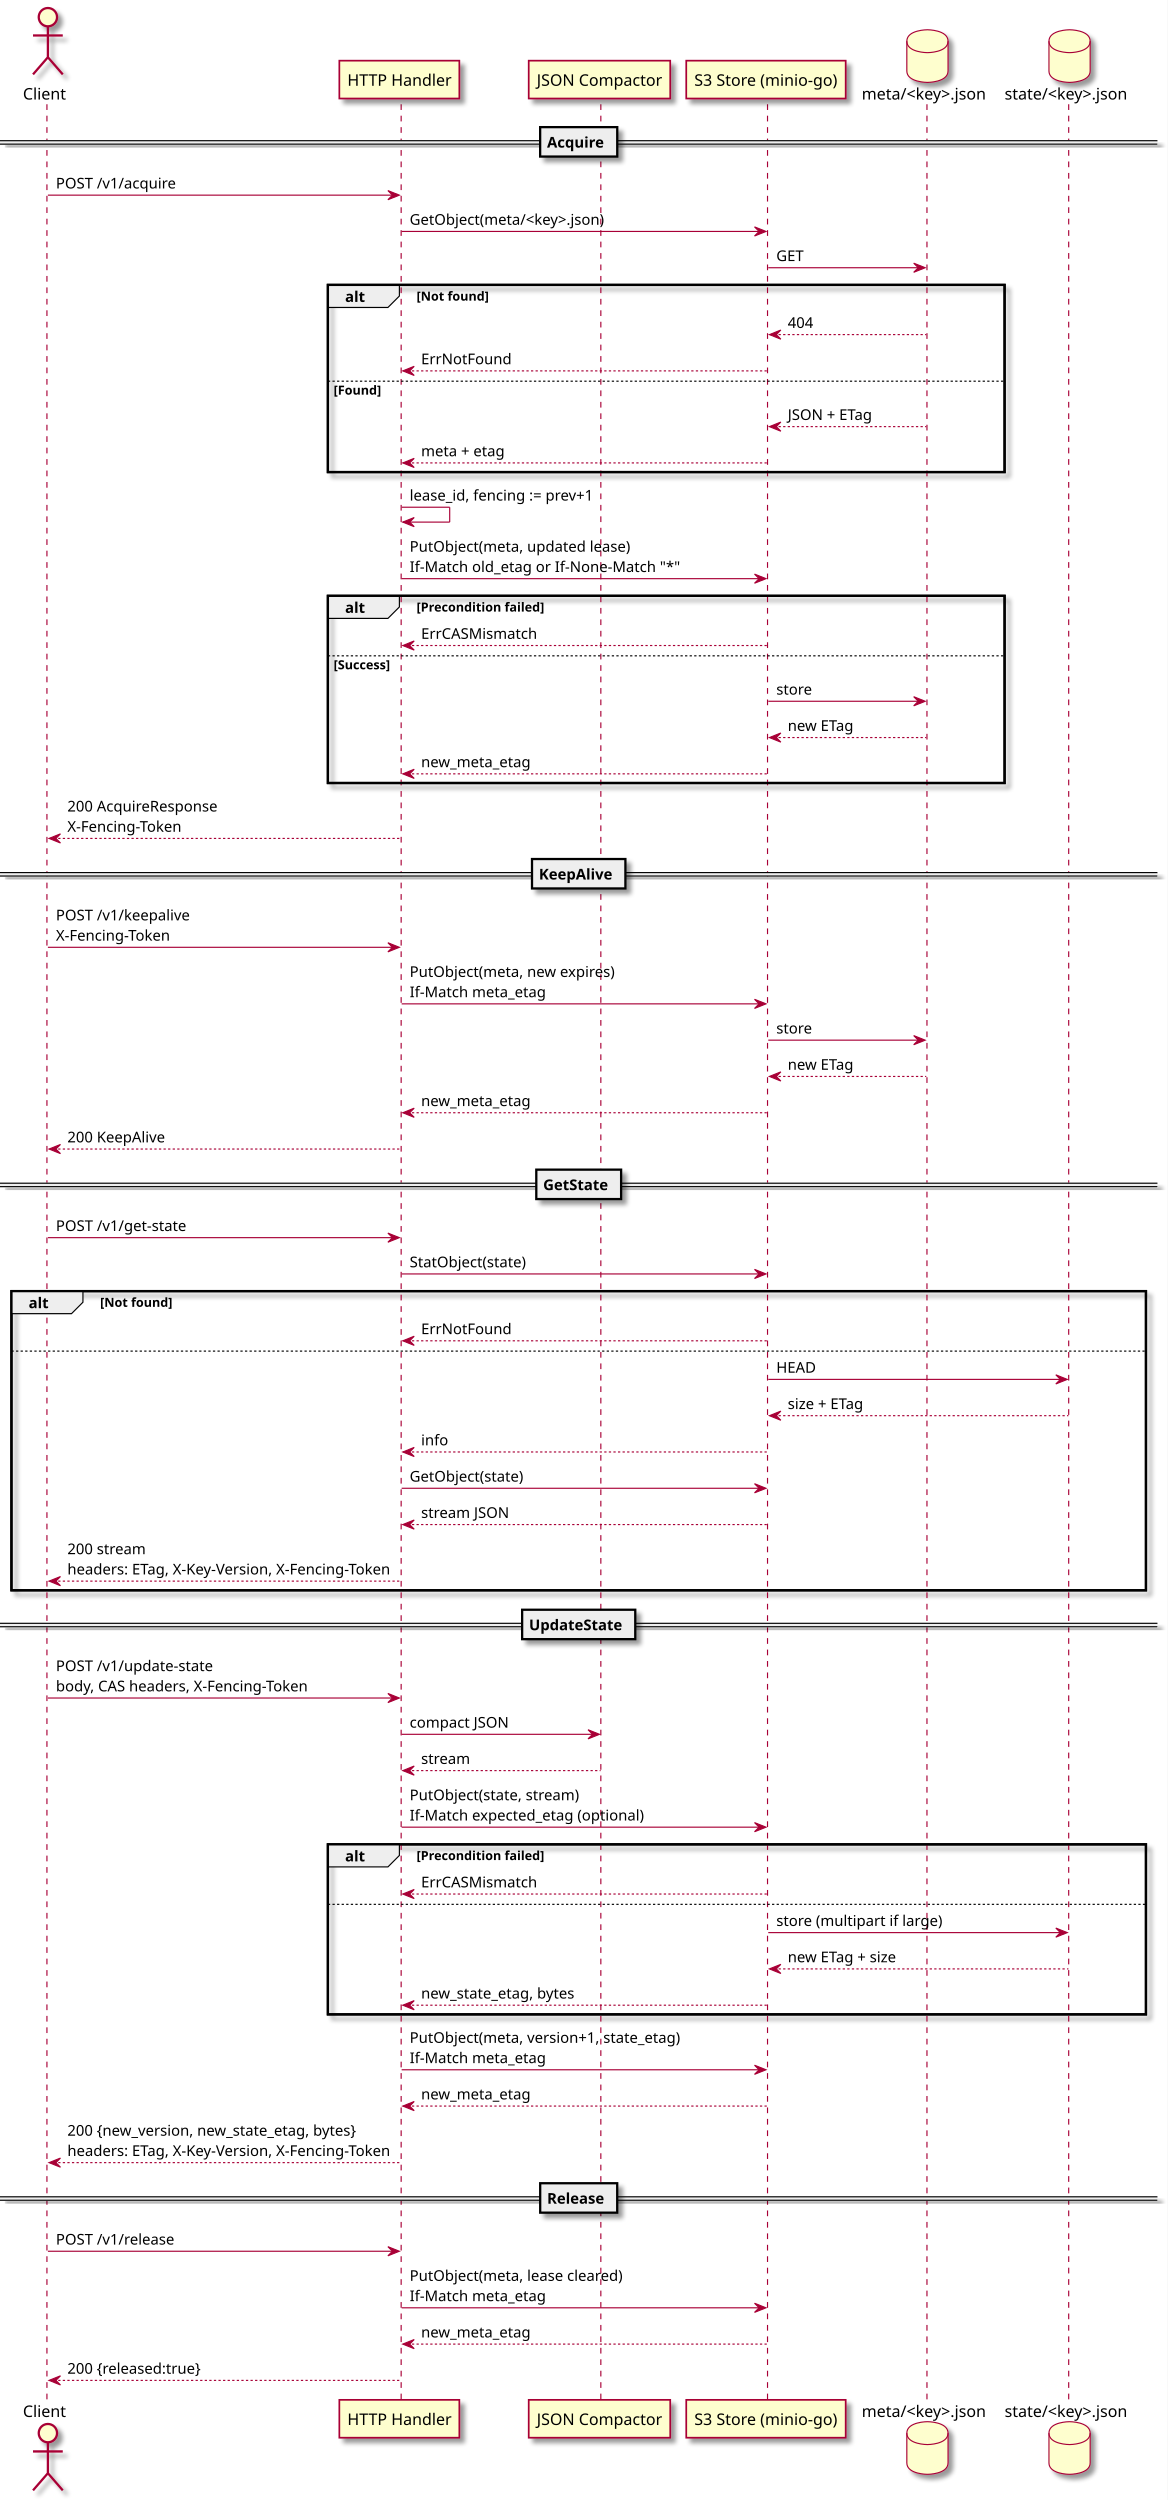
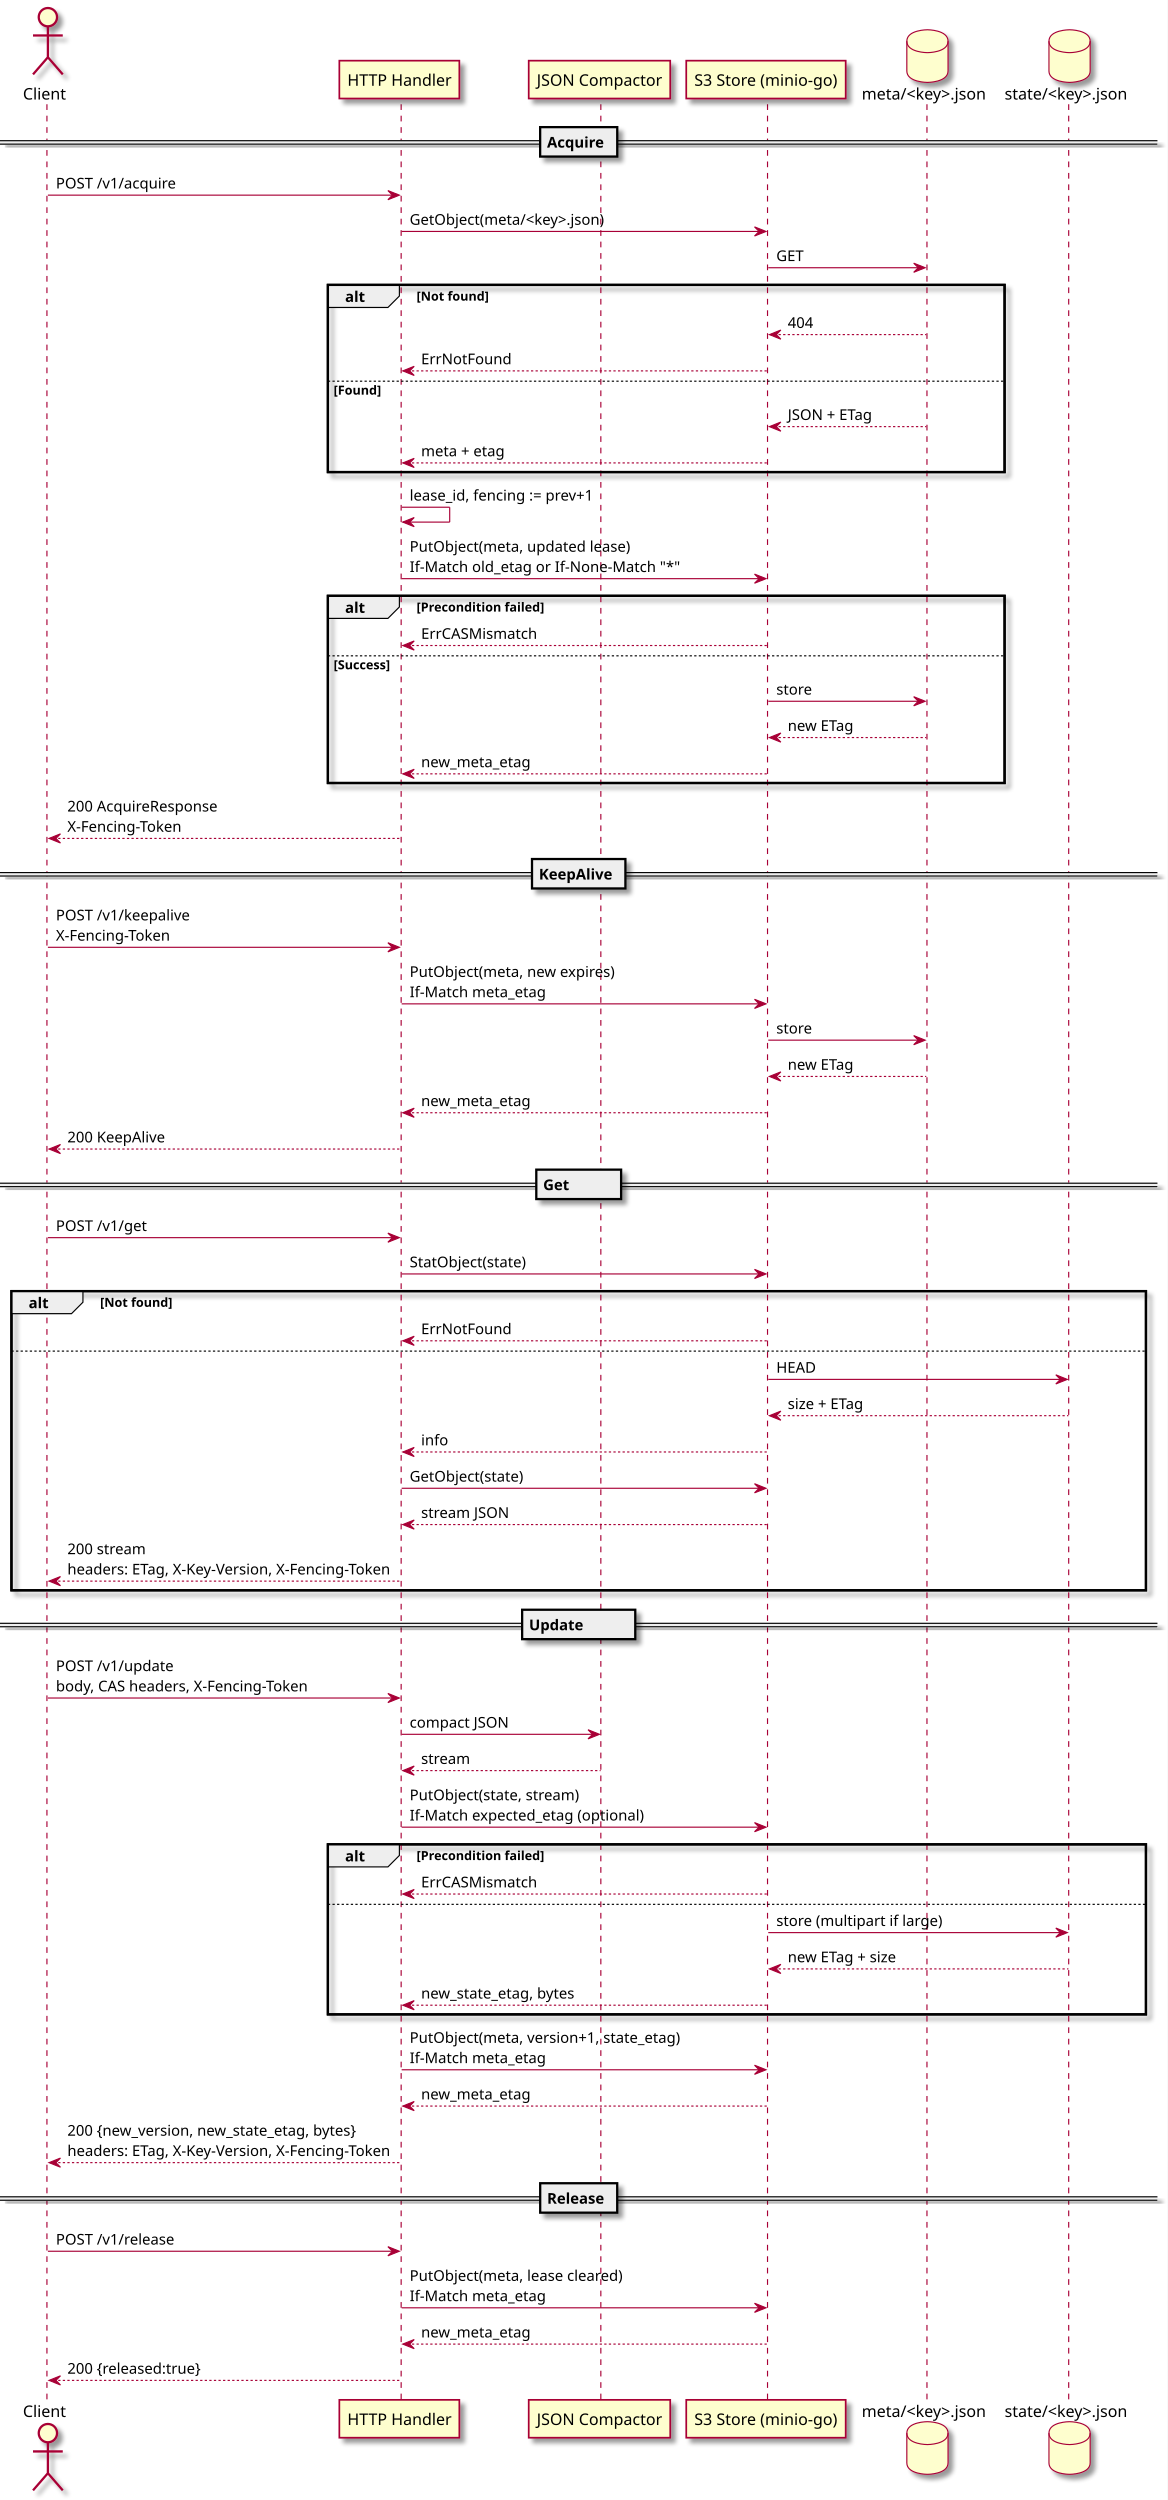
<svg xmlns="http://www.w3.org/2000/svg" contentStyleType="text/css" data-diagram-type="SEQUENCE" height="2184px" preserveAspectRatio="none" style="width:1020px;height:2184px;background:#FFFFFF;" version="1.1" viewBox="0 0 1020 2184" width="1020px" zoomAndPan="magnify">
  <rect width="100%" height="100%" fill="#ffffff" />
  <defs>
    <filter height="300%" id="f2eann8su0fu7" width="300%" x="-1" y="-1">
      <feGaussianBlur result="blurOut" stdDeviation="2" />
      <feColorMatrix in="blurOut" result="blurOut2" type="matrix" values="0 0 0 0 0 0 0 0 0 0 0 0 0 0 0 0 0 0 .4 0" />
      <feOffset dx="4" dy="4" in="blurOut2" result="blurOut3" />
      <feBlend in="SourceGraphic" in2="blurOut3" mode="normal" />
    </filter>
  </defs>
  <g>
    <rect fill="none" filter="url(#f2eann8su0fu7)" height="163.512" style="stroke:#000000;stroke-width:2;" width="591.169" x="286.446" y="248.892" />
    <rect fill="none" filter="url(#f2eann8su0fu7)" height="163.512" style="stroke:#000000;stroke-width:2;" width="591.169" x="286.446" y="520.522" />
    <rect fill="none" filter="url(#f2eann8su0fu7)" height="261.354" style="stroke:#000000;stroke-width:2;" width="991.107" x="10" y="1127.918" />
    <rect fill="none" filter="url(#f2eann8su0fu7)" height="148.53" style="stroke:#000000;stroke-width:2;" width="714.66" x="286.446" y="1611.215" />
    <g>
      <rect fill="#000000" fill-opacity="0" height="2006.443" width="8" x="37.837" y="91.068" />
      <line style="stroke:#A80036;stroke-width:1;stroke-dasharray:5,5;" x1="41" x2="41" y1="91.068" y2="2097.511" />
    </g>
    <g>
      <rect fill="#000000" fill-opacity="0" height="2006.443" width="8" x="346.862" y="91.068" />
      <line style="stroke:#A80036;stroke-width:1;stroke-dasharray:5,5;" x1="350.446" x2="350.446" y1="91.068" y2="2097.511" />
    </g>
    <g>
      <rect fill="#000000" fill-opacity="0" height="2006.443" width="8" x="521.698" y="91.068" />
      <line style="stroke:#A80036;stroke-width:1;stroke-dasharray:5,5;" x1="524.889" x2="524.889" y1="91.068" y2="2097.511" />
    </g>
    <g>
      <rect fill="#000000" fill-opacity="0" height="2006.443" width="8" x="667.151" y="91.068" />
      <line style="stroke:#A80036;stroke-width:1;stroke-dasharray:5,5;" x1="670.508" x2="670.508" y1="91.068" y2="2097.511" />
    </g>
    <g>
      <rect fill="#000000" fill-opacity="0" height="2006.443" width="8" x="806.205" y="91.068" />
      <line style="stroke:#A80036;stroke-width:1;stroke-dasharray:5,5;" x1="809.794" x2="809.794" y1="91.068" y2="2097.511" />
    </g>
    <g>
      <rect fill="#000000" fill-opacity="0" height="2006.443" width="8" x="930.361" y="91.068" />
      <line style="stroke:#A80036;stroke-width:1;stroke-dasharray:5,5;" x1="933.615" x2="933.615" y1="91.068" y2="2097.511" />
    </g>
    <g class="participant participant-head" data-participant="Client">
      <text fill="#000000" font-family="sans-serif" font-size="14" lengthAdjust="spacing" textLength="37.674" x="20" y="86.966">Client</text>
      <ellipse cx="41.837" cy="15" fill="#FEFECE" filter="url(#f2eann8su0fu7)" rx="8" ry="8" style="stroke:#A80036;stroke-width:2;" />
      <path d="M41.837,23 L41.837,50 M28.837,31 L54.837,31 M41.837,50 L28.837,65 M41.837,50 L54.837,65" fill="none" filter="url(#f2eann8su0fu7)" style="stroke:#A80036;stroke-width:2;" />
    </g>
    <g class="participant participant-tail" data-participant="Client">
      <text fill="#000000" font-family="sans-serif" font-size="14" lengthAdjust="spacing" textLength="37.674" x="20" y="2111.477">Client</text>
      <ellipse cx="41.837" cy="2125.579" fill="#FEFECE" filter="url(#f2eann8su0fu7)" rx="8" ry="8" style="stroke:#A80036;stroke-width:2;" />
      <path d="M41.837,2133.579 L41.837,2160.579 M28.837,2141.579 L54.837,2141.579 M41.837,2160.579 L28.837,2175.579 M41.837,2160.579 L54.837,2175.579" fill="none" filter="url(#f2eann8su0fu7)" style="stroke:#A80036;stroke-width:2;" />
    </g>
    <g class="participant participant-head" data-participant="Handler">
      <rect fill="#FEFECE" filter="url(#f2eann8su0fu7)" height="33.068" style="stroke:#A80036;stroke-width:1.5;" width="104.832" x="296.446" y="53" />
      <text fill="#000000" font-family="sans-serif" font-size="14" lengthAdjust="spacing" textLength="90.832" x="303.446" y="74.966">HTTP Handler</text>
    </g>
    <g class="participant participant-tail" data-participant="Handler">
      <rect fill="#FEFECE" filter="url(#f2eann8su0fu7)" height="33.068" style="stroke:#A80036;stroke-width:1.5;" width="104.832" x="296.446" y="2096.511" />
      <text fill="#000000" font-family="sans-serif" font-size="14" lengthAdjust="spacing" textLength="90.832" x="303.446" y="2118.477">HTTP Handler</text>
    </g>
    <g class="participant participant-head" data-participant="Compactor">
      <rect fill="#FEFECE" filter="url(#f2eann8su0fu7)" height="33.068" style="stroke:#A80036;stroke-width:1.5;" width="123.62" x="461.889" y="53" />
      <text fill="#000000" font-family="sans-serif" font-size="14" lengthAdjust="spacing" textLength="109.62" x="468.889" y="74.966">JSON Compactor</text>
    </g>
    <g class="participant participant-tail" data-participant="Compactor">
      <rect fill="#FEFECE" filter="url(#f2eann8su0fu7)" height="33.068" style="stroke:#A80036;stroke-width:1.5;" width="123.62" x="461.889" y="2096.511" />
      <text fill="#000000" font-family="sans-serif" font-size="14" lengthAdjust="spacing" textLength="109.62" x="468.889" y="2118.477">JSON Compactor</text>
    </g>
    <g class="participant participant-head" data-participant="S3">
      <rect fill="#FEFECE" filter="url(#f2eann8su0fu7)" height="33.068" style="stroke:#A80036;stroke-width:1.5;" width="139.286" x="599.508" y="53" />
      <text fill="#000000" font-family="sans-serif" font-size="14" lengthAdjust="spacing" textLength="125.285" x="606.508" y="74.966">S3 Store (minio-go)</text>
    </g>
    <g class="participant participant-tail" data-participant="S3">
      <rect fill="#FEFECE" filter="url(#f2eann8su0fu7)" height="33.068" style="stroke:#A80036;stroke-width:1.5;" width="139.286" x="599.508" y="2096.511" />
      <text fill="#000000" font-family="sans-serif" font-size="14" lengthAdjust="spacing" textLength="125.285" x="606.508" y="2118.477">S3 Store (minio-go)</text>
    </g>
    <g class="participant participant-head" data-participant="MetaObj">
      <text fill="#000000" font-family="sans-serif" font-size="14" lengthAdjust="spacing" textLength="108.822" x="752.794" y="86.966">meta/&lt;key&gt;.json</text>
      <path d="M792.205,36 C792.205,26 810.205,26 810.205,26 C810.205,26 828.205,26 828.205,36 L828.205,62 C828.205,72 810.205,72 810.205,72 C810.205,72 792.205,72 792.205,62 L792.205,36" fill="#FEFECE" filter="url(#f2eann8su0fu7)" style="stroke:#A80036;stroke-width:1;" />
      <path d="M792.205,36 C792.205,46 810.205,46 810.205,46 C810.205,46 828.205,46 828.205,36" fill="none" style="stroke:#A80036;stroke-width:1;" />
    </g>
    <g class="participant participant-tail" data-participant="MetaObj">
      <text fill="#000000" font-family="sans-serif" font-size="14" lengthAdjust="spacing" textLength="108.822" x="752.794" y="2111.477">meta/&lt;key&gt;.json</text>
      <path d="M792.205,2125.579 C792.205,2115.579 810.205,2115.579 810.205,2115.579 C810.205,2115.579 828.205,2115.579 828.205,2125.579 L828.205,2151.579 C828.205,2161.579 810.205,2161.579 810.205,2161.579 C810.205,2161.579 792.205,2161.579 792.205,2151.579 L792.205,2125.579" fill="#FEFECE" filter="url(#f2eann8su0fu7)" style="stroke:#A80036;stroke-width:1;" />
      <path d="M792.205,2125.579 C792.205,2135.579 810.205,2135.579 810.205,2135.579 C810.205,2135.579 828.205,2135.579 828.205,2125.579" fill="none" style="stroke:#A80036;stroke-width:1;" />
    </g>
    <g class="participant participant-head" data-participant="StateObj">
      <text fill="#000000" font-family="sans-serif" font-size="14" lengthAdjust="spacing" textLength="107.492" x="877.615" y="86.966">state/&lt;key&gt;.json</text>
      <path d="M916.361,36 C916.361,26 934.361,26 934.361,26 C934.361,26 952.361,26 952.361,36 L952.361,62 C952.361,72 934.361,72 934.361,72 C934.361,72 916.361,72 916.361,62 L916.361,36" fill="#FEFECE" filter="url(#f2eann8su0fu7)" style="stroke:#A80036;stroke-width:1;" />
      <path d="M916.361,36 C916.361,46 934.361,46 934.361,46 C934.361,46 952.361,46 952.361,36" fill="none" style="stroke:#A80036;stroke-width:1;" />
    </g>
    <g class="participant participant-tail" data-participant="StateObj">
      <text fill="#000000" font-family="sans-serif" font-size="14" lengthAdjust="spacing" textLength="107.492" x="877.615" y="2111.477">state/&lt;key&gt;.json</text>
      <path d="M916.361,2125.579 C916.361,2115.579 934.361,2115.579 934.361,2115.579 C934.361,2115.579 952.361,2115.579 952.361,2125.579 L952.361,2151.579 C952.361,2161.579 934.361,2161.579 934.361,2161.579 C934.361,2161.579 916.361,2161.579 916.361,2151.579 L916.361,2125.579" fill="#FEFECE" filter="url(#f2eann8su0fu7)" style="stroke:#A80036;stroke-width:1;" />
      <path d="M916.361,2125.579 C916.361,2135.579 934.361,2135.579 934.361,2135.579 C934.361,2135.579 952.361,2135.579 952.361,2125.579" fill="none" style="stroke:#A80036;stroke-width:1;" />
    </g>
    <rect fill="#EEEEEE" filter="url(#f2eann8su0fu7)" height="3" style="stroke:#EEEEEE;stroke-width:1;" width="1011.107" x="0" y="122.921" />
    <line style="stroke:#000000;stroke-width:1;" x1="0" x2="1011.107" y1="122.921" y2="122.921" />
    <line style="stroke:#000000;stroke-width:1;" x1="0" x2="1011.107" y1="125.921" y2="125.921" />
    <rect fill="#EEEEEE" filter="url(#f2eann8su0fu7)" height="25.706" style="stroke:#000000;stroke-width:2;" width="67.352" x="471.877" y="111.068" />
    <text fill="#000000" font-family="sans-serif" font-size="13" font-weight="bold" lengthAdjust="spacing" textLength="49.972" x="477.877" y="128.965">Acquire</text>
    <g class="message" data-participant-1="Client" data-participant-2="Handler">
      <polygon fill="#A80036" points="338.862,166.48,348.862,170.48,338.862,174.48,342.862,170.48" style="stroke:#A80036;stroke-width:1;" />
      <line style="stroke:#A80036;stroke-width:1;" x1="41.837" x2="344.862" y1="170.48" y2="170.48" />
      <text fill="#000000" font-family="sans-serif" font-size="13" lengthAdjust="spacing" textLength="105.092" x="48.837" y="164.671">POST /v1/acquire</text>
    </g>
    <g class="message" data-participant-1="Handler" data-participant-2="S3">
      <polygon fill="#A80036" points="659.151,198.186,669.151,202.186,659.151,206.186,663.151,202.186" style="stroke:#A80036;stroke-width:1;" />
      <line style="stroke:#A80036;stroke-width:1;" x1="350.862" x2="665.151" y1="202.186" y2="202.186" />
      <text fill="#000000" font-family="sans-serif" font-size="13" lengthAdjust="spacing" textLength="170.105" x="357.862" y="196.377">GetObject(meta/&lt;key&gt;.json)</text>
    </g>
    <g class="message" data-participant-1="S3" data-participant-2="MetaObj">
      <polygon fill="#A80036" points="798.205,229.892,808.205,233.892,798.205,237.892,802.205,233.892" style="stroke:#A80036;stroke-width:1;" />
      <line style="stroke:#A80036;stroke-width:1;" x1="671.151" x2="804.205" y1="233.892" y2="233.892" />
      <text fill="#000000" font-family="sans-serif" font-size="13" lengthAdjust="spacing" textLength="23.92" x="678.151" y="228.083">GET</text>
    </g>
    <path d="M286.446,248.892 L348.905,248.892 L348.905,258.598 L338.905,268.598 L286.446,268.598 L286.446,248.892" fill="#EEEEEE" style="stroke:#000000;stroke-width:1;" />
    <rect fill="none" height="163.512" style="stroke:#000000;stroke-width:2;" width="591.169" x="286.446" y="248.892" />
    <text fill="#000000" font-family="sans-serif" font-size="13" font-weight="bold" lengthAdjust="spacing" textLength="17.459" x="301.446" y="263.789">alt</text>
    <text fill="#000000" font-family="sans-serif" font-size="11" font-weight="bold" lengthAdjust="spacing" textLength="63.151" x="363.905" y="262.651">[Not found]</text>
    <g class="message" data-participant-1="MetaObj" data-participant-2="S3">
      <polygon fill="#A80036" points="682.151,288.304,672.151,292.304,682.151,296.304,678.151,292.304" style="stroke:#A80036;stroke-width:1;" />
      <line style="stroke:#A80036;stroke-width:1;stroke-dasharray:2,2;" x1="676.151" x2="809.205" y1="292.304" y2="292.304" />
      <text fill="#000000" font-family="sans-serif" font-size="13" lengthAdjust="spacing" textLength="22.308" x="688.151" y="286.495">404</text>
    </g>
    <g class="message" data-participant-1="S3" data-participant-2="Handler">
      <polygon fill="#A80036" points="361.862,320.01,351.862,324.01,361.862,328.01,357.862,324.01" style="stroke:#A80036;stroke-width:1;" />
      <line style="stroke:#A80036;stroke-width:1;stroke-dasharray:2,2;" x1="355.862" x2="670.151" y1="324.01" y2="324.01" />
      <text fill="#000000" font-family="sans-serif" font-size="13" lengthAdjust="spacing" textLength="79.079" x="367.862" y="318.201">ErrNotFound</text>
    </g>
    <line style="stroke:#000000;stroke-width:1;stroke-dasharray:2,2;" x1="286.446" x2="877.615" y1="333.01" y2="333.01" />
    <text fill="#000000" font-family="sans-serif" font-size="11" font-weight="bold" lengthAdjust="spacing" textLength="41.547" x="291.446" y="344.769">[Found]</text>
    <g class="message" data-participant-1="MetaObj" data-participant-2="S3">
      <polygon fill="#A80036" points="682.151,368.698,672.151,372.698,682.151,376.698,678.151,372.698" style="stroke:#A80036;stroke-width:1;" />
      <line style="stroke:#A80036;stroke-width:1;stroke-dasharray:2,2;" x1="676.151" x2="809.205" y1="372.698" y2="372.698" />
      <text fill="#000000" font-family="sans-serif" font-size="13" lengthAdjust="spacing" textLength="74.659" x="688.151" y="366.889">JSON + ETag</text>
    </g>
    <g class="message" data-participant-1="S3" data-participant-2="Handler">
      <polygon fill="#A80036" points="361.862,400.404,351.862,404.404,361.862,408.404,357.862,404.404" style="stroke:#A80036;stroke-width:1;" />
      <line style="stroke:#A80036;stroke-width:1;stroke-dasharray:2,2;" x1="355.862" x2="670.151" y1="404.404" y2="404.404" />
      <text fill="#000000" font-family="sans-serif" font-size="13" lengthAdjust="spacing" textLength="72.982" x="367.862" y="398.595">meta + etag</text>
    </g>
    <g class="message" data-participant-1="Handler" data-participant-2="Handler">
      <line style="stroke:#A80036;stroke-width:1;" x1="350.862" x2="392.862" y1="443.11" y2="443.11" />
      <line style="stroke:#A80036;stroke-width:1;" x1="392.862" x2="392.862" y1="443.11" y2="456.11" />
      <line style="stroke:#A80036;stroke-width:1;" x1="351.862" x2="392.862" y1="456.11" y2="456.11" />
      <polygon fill="#A80036" points="361.862,452.11,351.862,456.11,361.862,460.11,357.862,456.11" style="stroke:#A80036;stroke-width:1;" />
      <text fill="#000000" font-family="sans-serif" font-size="13" lengthAdjust="spacing" textLength="160.836" x="357.862" y="437.301">lease_id, fencing := prev+1</text>
    </g>
    <g class="message" data-participant-1="Handler" data-participant-2="S3">
      <polygon fill="#A80036" points="659.151,501.522,669.151,505.522,659.151,509.522,663.151,505.522" style="stroke:#A80036;stroke-width:1;" />
      <line style="stroke:#A80036;stroke-width:1;" x1="350.862" x2="665.151" y1="505.522" y2="505.522" />
      <text fill="#000000" font-family="sans-serif" font-size="13" lengthAdjust="spacing" textLength="192.751" x="357.862" y="482.007">PutObject(meta, updated lease)</text>
      <text fill="#000000" font-family="sans-serif" font-size="13" lengthAdjust="spacing" textLength="236.353" x="357.862" y="499.713">If-Match old_etag or If-None-Match "*"</text>
    </g>
    <path d="M286.446,520.522 L348.905,520.522 L348.905,530.228 L338.905,540.228 L286.446,540.228 L286.446,520.522" fill="#EEEEEE" style="stroke:#000000;stroke-width:1;" />
    <rect fill="none" height="163.512" style="stroke:#000000;stroke-width:2;" width="591.169" x="286.446" y="520.522" />
    <text fill="#000000" font-family="sans-serif" font-size="13" font-weight="bold" lengthAdjust="spacing" textLength="17.459" x="301.446" y="535.419">alt</text>
    <text fill="#000000" font-family="sans-serif" font-size="11" font-weight="bold" lengthAdjust="spacing" textLength="111.792" x="363.905" y="534.281">[Precondition failed]</text>
    <g class="message" data-participant-1="S3" data-participant-2="Handler">
      <polygon fill="#A80036" points="361.862,559.934,351.862,563.934,361.862,567.934,357.862,563.934" style="stroke:#A80036;stroke-width:1;" />
      <line style="stroke:#A80036;stroke-width:1;stroke-dasharray:2,2;" x1="355.862" x2="670.151" y1="563.934" y2="563.934" />
      <text fill="#000000" font-family="sans-serif" font-size="13" lengthAdjust="spacing" textLength="101.413" x="367.862" y="558.125">ErrCASMismatch</text>
    </g>
    <line style="stroke:#000000;stroke-width:1;stroke-dasharray:2,2;" x1="286.446" x2="877.615" y1="572.934" y2="572.934" />
    <text fill="#000000" font-family="sans-serif" font-size="11" font-weight="bold" lengthAdjust="spacing" textLength="49.313" x="291.446" y="584.693">[Success]</text>
    <g class="message" data-participant-1="S3" data-participant-2="MetaObj">
      <polygon fill="#A80036" points="798.205,608.622,808.205,612.622,798.205,616.622,802.205,612.622" style="stroke:#A80036;stroke-width:1;" />
      <line style="stroke:#A80036;stroke-width:1;" x1="671.151" x2="804.205" y1="612.622" y2="612.622" />
      <text fill="#000000" font-family="sans-serif" font-size="13" lengthAdjust="spacing" textLength="31.486" x="678.151" y="606.813">store</text>
    </g>
    <g class="message" data-participant-1="MetaObj" data-participant-2="S3">
      <polygon fill="#A80036" points="682.151,640.328,672.151,644.328,682.151,648.328,678.151,644.328" style="stroke:#A80036;stroke-width:1;" />
      <line style="stroke:#A80036;stroke-width:1;stroke-dasharray:2,2;" x1="676.151" x2="809.205" y1="644.328" y2="644.328" />
      <text fill="#000000" font-family="sans-serif" font-size="13" lengthAdjust="spacing" textLength="58.708" x="688.151" y="638.519">new ETag</text>
    </g>
    <g class="message" data-participant-1="S3" data-participant-2="Handler">
      <polygon fill="#A80036" points="361.862,672.034,351.862,676.034,361.862,680.034,357.862,676.034" style="stroke:#A80036;stroke-width:1;" />
      <line style="stroke:#A80036;stroke-width:1;stroke-dasharray:2,2;" x1="355.862" x2="670.151" y1="676.034" y2="676.034" />
      <text fill="#000000" font-family="sans-serif" font-size="13" lengthAdjust="spacing" textLength="95.914" x="367.862" y="670.225">new_meta_etag</text>
    </g>
    <g class="message" data-participant-1="Handler" data-participant-2="Client">
      <polygon fill="#A80036" points="52.837,728.446,42.837,732.446,52.837,736.446,48.837,732.446" style="stroke:#A80036;stroke-width:1;" />
      <line style="stroke:#A80036;stroke-width:1;stroke-dasharray:2,2;" x1="46.837" x2="349.862" y1="732.446" y2="732.446" />
      <text fill="#000000" font-family="sans-serif" font-size="13" lengthAdjust="spacing" textLength="131.417" x="58.837" y="708.931">200 AcquireResponse</text>
      <text fill="#000000" font-family="sans-serif" font-size="13" lengthAdjust="spacing" textLength="101.127" x="58.837" y="726.637">X-Fencing-Token</text>
    </g>
    <rect fill="#EEEEEE" filter="url(#f2eann8su0fu7)" height="3" style="stroke:#EEEEEE;stroke-width:1;" width="1011.107" x="0" y="762.299" />
    <line style="stroke:#000000;stroke-width:1;" x1="0" x2="1011.107" y1="762.299" y2="762.299" />
    <line style="stroke:#000000;stroke-width:1;" x1="0" x2="1011.107" y1="765.299" y2="765.299" />
    <rect fill="#EEEEEE" filter="url(#f2eann8su0fu7)" height="25.706" style="stroke:#000000;stroke-width:2;" width="81.587" x="464.76" y="750.446" />
    <text fill="#000000" font-family="sans-serif" font-size="13" font-weight="bold" lengthAdjust="spacing" textLength="64.207" x="470.76" y="768.343">KeepAlive</text>
    <g class="message" data-participant-1="Client" data-participant-2="Handler">
      <polygon fill="#A80036" points="338.862,823.564,348.862,827.564,338.862,831.564,342.862,827.564" style="stroke:#A80036;stroke-width:1;" />
      <line style="stroke:#A80036;stroke-width:1;" x1="41.837" x2="344.862" y1="827.564" y2="827.564" />
      <text fill="#000000" font-family="sans-serif" font-size="13" lengthAdjust="spacing" textLength="117.013" x="48.837" y="804.049">POST /v1/keepalive</text>
      <text fill="#000000" font-family="sans-serif" font-size="13" lengthAdjust="spacing" textLength="101.127" x="48.837" y="821.755">X-Fencing-Token</text>
    </g>
    <g class="message" data-participant-1="Handler" data-participant-2="S3">
      <polygon fill="#A80036" points="659.151,872.976,669.151,876.976,659.151,880.976,663.151,876.976" style="stroke:#A80036;stroke-width:1;" />
      <line style="stroke:#A80036;stroke-width:1;" x1="350.862" x2="665.151" y1="876.976" y2="876.976" />
      <text fill="#000000" font-family="sans-serif" font-size="13" lengthAdjust="spacing" textLength="179.946" x="357.862" y="853.461">PutObject(meta, new expires)</text>
      <text fill="#000000" font-family="sans-serif" font-size="13" lengthAdjust="spacing" textLength="119.054" x="357.862" y="871.167">If-Match meta_etag</text>
    </g>
    <g class="message" data-participant-1="S3" data-participant-2="MetaObj">
      <polygon fill="#A80036" points="798.205,904.682,808.205,908.682,798.205,912.682,802.205,908.682" style="stroke:#A80036;stroke-width:1;" />
      <line style="stroke:#A80036;stroke-width:1;" x1="671.151" x2="804.205" y1="908.682" y2="908.682" />
      <text fill="#000000" font-family="sans-serif" font-size="13" lengthAdjust="spacing" textLength="31.486" x="678.151" y="902.873">store</text>
    </g>
    <g class="message" data-participant-1="MetaObj" data-participant-2="S3">
      <polygon fill="#A80036" points="682.151,936.388,672.151,940.388,682.151,944.388,678.151,940.388" style="stroke:#A80036;stroke-width:1;" />
      <line style="stroke:#A80036;stroke-width:1;stroke-dasharray:2,2;" x1="676.151" x2="809.205" y1="940.388" y2="940.388" />
      <text fill="#000000" font-family="sans-serif" font-size="13" lengthAdjust="spacing" textLength="58.708" x="688.151" y="934.579">new ETag</text>
    </g>
    <g class="message" data-participant-1="S3" data-participant-2="Handler">
      <polygon fill="#A80036" points="361.862,968.094,351.862,972.094,361.862,976.094,357.862,972.094" style="stroke:#A80036;stroke-width:1;" />
      <line style="stroke:#A80036;stroke-width:1;stroke-dasharray:2,2;" x1="355.862" x2="670.151" y1="972.094" y2="972.094" />
      <text fill="#000000" font-family="sans-serif" font-size="13" lengthAdjust="spacing" textLength="95.914" x="367.862" y="966.285">new_meta_etag</text>
    </g>
    <g class="message" data-participant-1="Handler" data-participant-2="Client">
      <polygon fill="#A80036" points="52.837,999.8,42.837,1003.8,52.837,1007.8,48.837,1003.8" style="stroke:#A80036;stroke-width:1;" />
      <line style="stroke:#A80036;stroke-width:1;stroke-dasharray:2,2;" x1="46.837" x2="349.862" y1="1003.8" y2="1003.8" />
      <text fill="#000000" font-family="sans-serif" font-size="13" lengthAdjust="spacing" textLength="85.345" x="58.837" y="997.991">200 KeepAlive</text>
    </g>
    <rect fill="#EEEEEE" filter="url(#f2eann8su0fu7)" height="3" style="stroke:#EEEEEE;stroke-width:1;" width="1011.107" x="0" y="1033.653" />
    <line style="stroke:#000000;stroke-width:1;" x1="0" x2="1011.107" y1="1033.653" y2="1033.653" />
    <line style="stroke:#000000;stroke-width:1;" x1="0" x2="1011.107" y1="1036.653" y2="1036.653" />
    <rect fill="#EEEEEE" filter="url(#f2eann8su0fu7)" height="25.706" style="stroke:#000000;stroke-width:2;" width="74.099" x="468.504" y="1021.8" />
-     <text fill="#000000" font-family="sans-serif" font-size="13" font-weight="bold" lengthAdjust="spacing" textLength="56.719" x="474.504" y="1039.697">GetState</text>
+     <text fill="#000000" font-family="sans-serif" font-size="13" font-weight="bold" lengthAdjust="spacing" textLength="56.719" x="474.504" y="1039.697">Get</text>
    <g class="message" data-participant-1="Client" data-participant-2="Handler">
      <polygon fill="#A80036" points="338.862,1077.212,348.862,1081.212,338.862,1085.212,342.862,1081.212" style="stroke:#A80036;stroke-width:1;" />
      <line style="stroke:#A80036;stroke-width:1;" x1="41.837" x2="344.862" y1="1081.212" y2="1081.212" />
-       <text fill="#000000" font-family="sans-serif" font-size="13" lengthAdjust="spacing" textLength="113.919" x="48.837" y="1075.403">POST /v1/get-state</text>
+       <text fill="#000000" font-family="sans-serif" font-size="13" lengthAdjust="spacing" textLength="113.919" x="48.837" y="1075.403">POST /v1/get</text>
    </g>
    <g class="message" data-participant-1="Handler" data-participant-2="S3">
      <polygon fill="#A80036" points="659.151,1108.918,669.151,1112.918,659.151,1116.918,663.151,1112.918" style="stroke:#A80036;stroke-width:1;" />
      <line style="stroke:#A80036;stroke-width:1;" x1="350.862" x2="665.151" y1="1112.918" y2="1112.918" />
      <text fill="#000000" font-family="sans-serif" font-size="13" lengthAdjust="spacing" textLength="101.621" x="357.862" y="1107.109">StatObject(state)</text>
    </g>
    <path d="M10,1127.918 L72.459,1127.918 L72.459,1137.624 L62.459,1147.624 L10,1147.624 L10,1127.918" fill="#EEEEEE" style="stroke:#000000;stroke-width:1;" />
    <rect fill="none" height="261.354" style="stroke:#000000;stroke-width:2;" width="991.107" x="10" y="1127.918" />
    <text fill="#000000" font-family="sans-serif" font-size="13" font-weight="bold" lengthAdjust="spacing" textLength="17.459" x="25" y="1142.815">alt</text>
    <text fill="#000000" font-family="sans-serif" font-size="11" font-weight="bold" lengthAdjust="spacing" textLength="63.151" x="87.459" y="1141.677">[Not found]</text>
    <g class="message" data-participant-1="S3" data-participant-2="Handler">
      <polygon fill="#A80036" points="361.862,1167.33,351.862,1171.33,361.862,1175.33,357.862,1171.33" style="stroke:#A80036;stroke-width:1;" />
      <line style="stroke:#A80036;stroke-width:1;stroke-dasharray:2,2;" x1="355.862" x2="670.151" y1="1171.33" y2="1171.33" />
      <text fill="#000000" font-family="sans-serif" font-size="13" lengthAdjust="spacing" textLength="79.079" x="367.862" y="1165.521">ErrNotFound</text>
    </g>
    <line style="stroke:#000000;stroke-width:1;stroke-dasharray:2,2;" x1="10" x2="1001.107" y1="1180.33" y2="1180.33" />
    <g class="message" data-participant-1="S3" data-participant-2="StateObj">
      <polygon fill="#A80036" points="922.361,1201.036,932.361,1205.036,922.361,1209.036,926.361,1205.036" style="stroke:#A80036;stroke-width:1;" />
      <line style="stroke:#A80036;stroke-width:1;" x1="671.151" x2="928.361" y1="1205.036" y2="1205.036" />
      <text fill="#000000" font-family="sans-serif" font-size="13" lengthAdjust="spacing" textLength="34.658" x="678.151" y="1199.227">HEAD</text>
    </g>
    <g class="message" data-participant-1="StateObj" data-participant-2="S3">
      <polygon fill="#A80036" points="682.151,1232.742,672.151,1236.742,682.151,1240.742,678.151,1236.742" style="stroke:#A80036;stroke-width:1;" />
      <line style="stroke:#A80036;stroke-width:1;stroke-dasharray:2,2;" x1="676.151" x2="933.361" y1="1236.742" y2="1236.742" />
      <text fill="#000000" font-family="sans-serif" font-size="13" lengthAdjust="spacing" textLength="66.963" x="688.151" y="1230.933">size + ETag</text>
    </g>
    <g class="message" data-participant-1="S3" data-participant-2="Handler">
      <polygon fill="#A80036" points="361.862,1264.448,351.862,1268.448,361.862,1272.448,357.862,1268.448" style="stroke:#A80036;stroke-width:1;" />
      <line style="stroke:#A80036;stroke-width:1;stroke-dasharray:2,2;" x1="355.862" x2="670.151" y1="1268.448" y2="1268.448" />
      <text fill="#000000" font-family="sans-serif" font-size="13" lengthAdjust="spacing" textLength="23.725" x="367.862" y="1262.639">info</text>
    </g>
    <g class="message" data-participant-1="Handler" data-participant-2="S3">
      <polygon fill="#A80036" points="659.151,1296.154,669.151,1300.154,659.151,1304.154,663.151,1300.154" style="stroke:#A80036;stroke-width:1;" />
      <line style="stroke:#A80036;stroke-width:1;" x1="350.862" x2="665.151" y1="1300.154" y2="1300.154" />
      <text fill="#000000" font-family="sans-serif" font-size="13" lengthAdjust="spacing" textLength="99.294" x="357.862" y="1294.345">GetObject(state)</text>
    </g>
    <g class="message" data-participant-1="S3" data-participant-2="Handler">
      <polygon fill="#A80036" points="361.862,1327.86,351.862,1331.86,361.862,1335.86,357.862,1331.86" style="stroke:#A80036;stroke-width:1;" />
      <line style="stroke:#A80036;stroke-width:1;stroke-dasharray:2,2;" x1="355.862" x2="670.151" y1="1331.86" y2="1331.86" />
      <text fill="#000000" font-family="sans-serif" font-size="13" lengthAdjust="spacing" textLength="77.168" x="367.862" y="1326.051">stream JSON</text>
    </g>
    <g class="message" data-participant-1="Handler" data-participant-2="Client">
      <polygon fill="#A80036" points="52.837,1377.272,42.837,1381.272,52.837,1385.272,48.837,1381.272" style="stroke:#A80036;stroke-width:1;" />
      <line style="stroke:#A80036;stroke-width:1;stroke-dasharray:2,2;" x1="46.837" x2="349.862" y1="1381.272" y2="1381.272" />
      <text fill="#000000" font-family="sans-serif" font-size="13" lengthAdjust="spacing" textLength="68.757" x="58.837" y="1357.757">200 stream</text>
      <text fill="#000000" font-family="sans-serif" font-size="13" lengthAdjust="spacing" textLength="285.025" x="58.837" y="1375.463">headers: ETag, X-Key-Version, X-Fencing-Token</text>
    </g>
    <rect fill="#EEEEEE" filter="url(#f2eann8su0fu7)" height="3" style="stroke:#EEEEEE;stroke-width:1;" width="1011.107" x="0" y="1418.125" />
    <line style="stroke:#000000;stroke-width:1;" x1="0" x2="1011.107" y1="1418.125" y2="1418.125" />
    <line style="stroke:#000000;stroke-width:1;" x1="0" x2="1011.107" y1="1421.125" y2="1421.125" />
    <rect fill="#EEEEEE" filter="url(#f2eann8su0fu7)" height="25.706" style="stroke:#000000;stroke-width:2;" width="98.825" x="456.141" y="1406.272" />
-     <text fill="#000000" font-family="sans-serif" font-size="13" font-weight="bold" lengthAdjust="spacing" textLength="81.445" x="462.141" y="1424.169">UpdateState</text>
+     <text fill="#000000" font-family="sans-serif" font-size="13" font-weight="bold" lengthAdjust="spacing" textLength="81.445" x="462.141" y="1424.169">Update</text>
    <g class="message" data-participant-1="Client" data-participant-2="Handler">
      <polygon fill="#A80036" points="338.862,1479.39,348.862,1483.39,338.862,1487.39,342.862,1483.39" style="stroke:#A80036;stroke-width:1;" />
      <line style="stroke:#A80036;stroke-width:1;" x1="41.837" x2="344.862" y1="1483.39" y2="1483.39" />
-       <text fill="#000000" font-family="sans-serif" font-size="13" lengthAdjust="spacing" textLength="137.241" x="48.837" y="1459.875">POST /v1/update-state</text>
+       <text fill="#000000" font-family="sans-serif" font-size="13" lengthAdjust="spacing" textLength="137.241" x="48.837" y="1459.875">POST /v1/update</text>
      <text fill="#000000" font-family="sans-serif" font-size="13" lengthAdjust="spacing" textLength="221.962" x="48.837" y="1477.581">body, CAS headers, X-Fencing-Token</text>
    </g>
    <g class="message" data-participant-1="Handler" data-participant-2="Compactor">
      <polygon fill="#A80036" points="513.698,1511.096,523.698,1515.096,513.698,1519.096,517.698,1515.096" style="stroke:#A80036;stroke-width:1;" />
      <line style="stroke:#A80036;stroke-width:1;" x1="350.862" x2="519.698" y1="1515.096" y2="1515.096" />
      <text fill="#000000" font-family="sans-serif" font-size="13" lengthAdjust="spacing" textLength="86.58" x="357.862" y="1509.287">compact JSON</text>
    </g>
    <g class="message" data-participant-1="Compactor" data-participant-2="Handler">
      <polygon fill="#A80036" points="361.862,1542.802,351.862,1546.802,361.862,1550.802,357.862,1546.802" style="stroke:#A80036;stroke-width:1;" />
      <line style="stroke:#A80036;stroke-width:1;stroke-dasharray:2,2;" x1="355.862" x2="524.698" y1="1546.802" y2="1546.802" />
      <text fill="#000000" font-family="sans-serif" font-size="13" lengthAdjust="spacing" textLength="43.069" x="367.862" y="1540.993">stream</text>
    </g>
    <g class="message" data-participant-1="Handler" data-participant-2="S3">
      <polygon fill="#A80036" points="659.151,1592.215,669.151,1596.215,659.151,1600.215,663.151,1596.215" style="stroke:#A80036;stroke-width:1;" />
      <line style="stroke:#A80036;stroke-width:1;" x1="350.862" x2="665.151" y1="1596.215" y2="1596.215" />
      <text fill="#000000" font-family="sans-serif" font-size="13" lengthAdjust="spacing" textLength="148.33" x="357.862" y="1572.699">PutObject(state, stream)</text>
      <text fill="#000000" font-family="sans-serif" font-size="13" lengthAdjust="spacing" textLength="205.01" x="357.862" y="1590.406">If-Match expected_etag (optional)</text>
    </g>
    <path d="M286.446,1611.215 L348.905,1611.215 L348.905,1620.92 L338.905,1630.92 L286.446,1630.92 L286.446,1611.215" fill="#EEEEEE" style="stroke:#000000;stroke-width:1;" />
    <rect fill="none" height="148.53" style="stroke:#000000;stroke-width:2;" width="714.66" x="286.446" y="1611.215" />
    <text fill="#000000" font-family="sans-serif" font-size="13" font-weight="bold" lengthAdjust="spacing" textLength="17.459" x="301.446" y="1626.111">alt</text>
    <text fill="#000000" font-family="sans-serif" font-size="11" font-weight="bold" lengthAdjust="spacing" textLength="111.792" x="363.905" y="1624.973">[Precondition failed]</text>
    <g class="message" data-participant-1="S3" data-participant-2="Handler">
      <polygon fill="#A80036" points="361.862,1650.627,351.862,1654.627,361.862,1658.627,357.862,1654.627" style="stroke:#A80036;stroke-width:1;" />
      <line style="stroke:#A80036;stroke-width:1;stroke-dasharray:2,2;" x1="355.862" x2="670.151" y1="1654.627" y2="1654.627" />
      <text fill="#000000" font-family="sans-serif" font-size="13" lengthAdjust="spacing" textLength="101.413" x="367.862" y="1648.818">ErrCASMismatch</text>
    </g>
    <line style="stroke:#000000;stroke-width:1;stroke-dasharray:2,2;" x1="286.446" x2="1001.107" y1="1663.627" y2="1663.627" />
    <g class="message" data-participant-1="S3" data-participant-2="StateObj">
      <polygon fill="#A80036" points="922.361,1684.332,932.361,1688.332,922.361,1692.332,926.361,1688.332" style="stroke:#A80036;stroke-width:1;" />
      <line style="stroke:#A80036;stroke-width:1;" x1="671.151" x2="928.361" y1="1688.332" y2="1688.332" />
      <text fill="#000000" font-family="sans-serif" font-size="13" lengthAdjust="spacing" textLength="145.535" x="678.151" y="1682.524">store (multipart if large)</text>
    </g>
    <g class="message" data-participant-1="StateObj" data-participant-2="S3">
      <polygon fill="#A80036" points="682.151,1716.039,672.151,1720.039,682.151,1724.039,678.151,1720.039" style="stroke:#A80036;stroke-width:1;" />
      <line style="stroke:#A80036;stroke-width:1;stroke-dasharray:2,2;" x1="676.151" x2="933.361" y1="1720.039" y2="1720.039" />
      <text fill="#000000" font-family="sans-serif" font-size="13" lengthAdjust="spacing" textLength="95.927" x="688.151" y="1714.229">new ETag + size</text>
    </g>
    <g class="message" data-participant-1="S3" data-participant-2="Handler">
      <polygon fill="#A80036" points="361.862,1747.745,351.862,1751.745,361.862,1755.745,357.862,1751.745" style="stroke:#A80036;stroke-width:1;" />
      <line style="stroke:#A80036;stroke-width:1;stroke-dasharray:2,2;" x1="355.862" x2="670.151" y1="1751.745" y2="1751.745" />
      <text fill="#000000" font-family="sans-serif" font-size="13" lengthAdjust="spacing" textLength="134.42" x="367.862" y="1745.936">new_state_etag, bytes</text>
    </g>
    <g class="message" data-participant-1="Handler" data-participant-2="S3">
      <polygon fill="#A80036" points="659.151,1804.157,669.151,1808.157,659.151,1812.157,663.151,1808.157" style="stroke:#A80036;stroke-width:1;" />
      <line style="stroke:#A80036;stroke-width:1;" x1="350.862" x2="665.151" y1="1808.157" y2="1808.157" />
      <text fill="#000000" font-family="sans-serif" font-size="13" lengthAdjust="spacing" textLength="236.34" x="357.862" y="1784.642">PutObject(meta, version+1, state_etag)</text>
      <text fill="#000000" font-family="sans-serif" font-size="13" lengthAdjust="spacing" textLength="119.054" x="357.862" y="1802.348">If-Match meta_etag</text>
    </g>
    <g class="message" data-participant-1="S3" data-participant-2="Handler">
      <polygon fill="#A80036" points="361.862,1835.863,351.862,1839.863,361.862,1843.863,357.862,1839.863" style="stroke:#A80036;stroke-width:1;" />
      <line style="stroke:#A80036;stroke-width:1;stroke-dasharray:2,2;" x1="355.862" x2="670.151" y1="1839.863" y2="1839.863" />
      <text fill="#000000" font-family="sans-serif" font-size="13" lengthAdjust="spacing" textLength="95.914" x="367.862" y="1834.054">new_meta_etag</text>
    </g>
    <g class="message" data-participant-1="Handler" data-participant-2="Client">
      <polygon fill="#A80036" points="52.837,1885.275,42.837,1889.275,52.837,1893.275,48.837,1889.275" style="stroke:#A80036;stroke-width:1;" />
      <line style="stroke:#A80036;stroke-width:1;stroke-dasharray:2,2;" x1="46.837" x2="349.862" y1="1889.275" y2="1889.275" />
      <text fill="#000000" font-family="sans-serif" font-size="13" lengthAdjust="spacing" textLength="252.993" x="58.837" y="1865.76">200 {new_version, new_state_etag, bytes}</text>
      <text fill="#000000" font-family="sans-serif" font-size="13" lengthAdjust="spacing" textLength="285.025" x="58.837" y="1883.466">headers: ETag, X-Key-Version, X-Fencing-Token</text>
    </g>
    <rect fill="#EEEEEE" filter="url(#f2eann8su0fu7)" height="3" style="stroke:#EEEEEE;stroke-width:1;" width="1011.107" x="0" y="1919.128" />
    <line style="stroke:#000000;stroke-width:1;" x1="0" x2="1011.107" y1="1919.128" y2="1919.128" />
    <line style="stroke:#000000;stroke-width:1;" x1="0" x2="1011.107" y1="1922.128" y2="1922.128" />
    <rect fill="#EEEEEE" filter="url(#f2eann8su0fu7)" height="25.706" style="stroke:#000000;stroke-width:2;" width="67.287" x="471.91" y="1907.275" />
    <text fill="#000000" font-family="sans-serif" font-size="13" font-weight="bold" lengthAdjust="spacing" textLength="49.907" x="477.91" y="1925.172">Release</text>
    <g class="message" data-participant-1="Client" data-participant-2="Handler">
      <polygon fill="#A80036" points="338.862,1962.687,348.862,1966.687,338.862,1970.687,342.862,1966.687" style="stroke:#A80036;stroke-width:1;" />
      <line style="stroke:#A80036;stroke-width:1;" x1="41.837" x2="344.862" y1="1966.687" y2="1966.687" />
      <text fill="#000000" font-family="sans-serif" font-size="13" lengthAdjust="spacing" textLength="103.714" x="48.837" y="1960.878">POST /v1/release</text>
    </g>
    <g class="message" data-participant-1="Handler" data-participant-2="S3">
      <polygon fill="#A80036" points="659.151,2012.099,669.151,2016.099,659.151,2020.099,663.151,2016.099" style="stroke:#A80036;stroke-width:1;" />
      <line style="stroke:#A80036;stroke-width:1;" x1="350.862" x2="665.151" y1="2016.099" y2="2016.099" />
      <text fill="#000000" font-family="sans-serif" font-size="13" lengthAdjust="spacing" textLength="186.329" x="357.862" y="1992.584">PutObject(meta, lease cleared)</text>
      <text fill="#000000" font-family="sans-serif" font-size="13" lengthAdjust="spacing" textLength="119.054" x="357.862" y="2010.29">If-Match meta_etag</text>
    </g>
    <g class="message" data-participant-1="S3" data-participant-2="Handler">
      <polygon fill="#A80036" points="361.862,2043.805,351.862,2047.805,361.862,2051.805,357.862,2047.805" style="stroke:#A80036;stroke-width:1;" />
      <line style="stroke:#A80036;stroke-width:1;stroke-dasharray:2,2;" x1="355.862" x2="670.151" y1="2047.805" y2="2047.805" />
      <text fill="#000000" font-family="sans-serif" font-size="13" lengthAdjust="spacing" textLength="95.914" x="367.862" y="2041.996">new_meta_etag</text>
    </g>
    <g class="message" data-participant-1="Handler" data-participant-2="Client">
      <polygon fill="#A80036" points="52.837,2075.511,42.837,2079.511,52.837,2083.511,48.837,2079.511" style="stroke:#A80036;stroke-width:1;" />
      <line style="stroke:#A80036;stroke-width:1;stroke-dasharray:2,2;" x1="46.837" x2="349.862" y1="2079.511" y2="2079.511" />
      <text fill="#000000" font-family="sans-serif" font-size="13" lengthAdjust="spacing" textLength="116.714" x="58.837" y="2073.702">200 {released:true}</text>
    </g>
  </g>
</svg>
